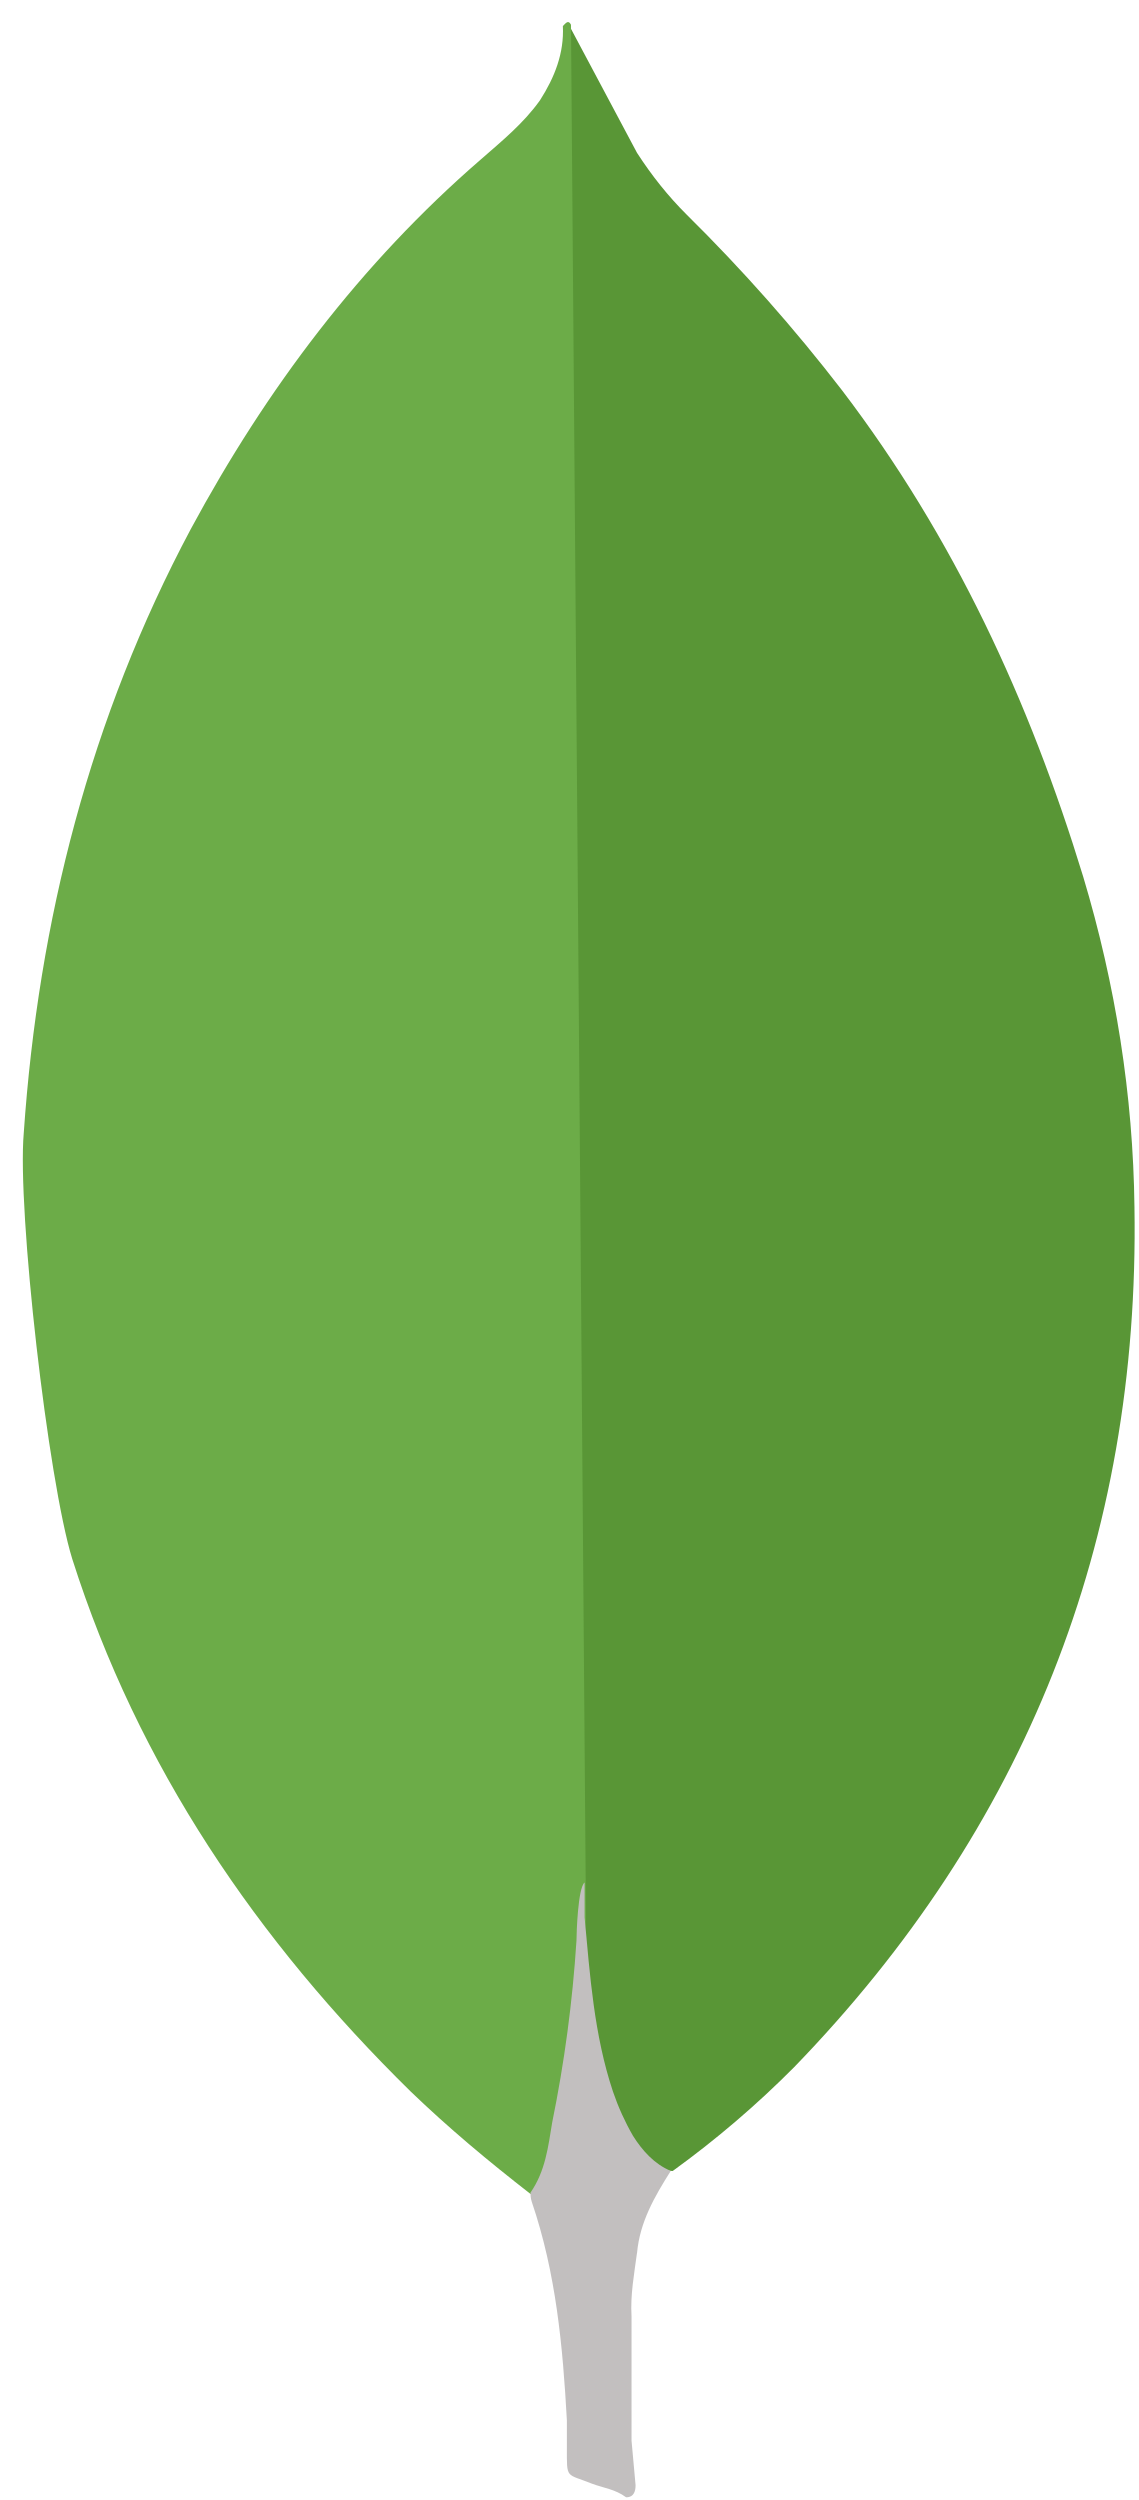
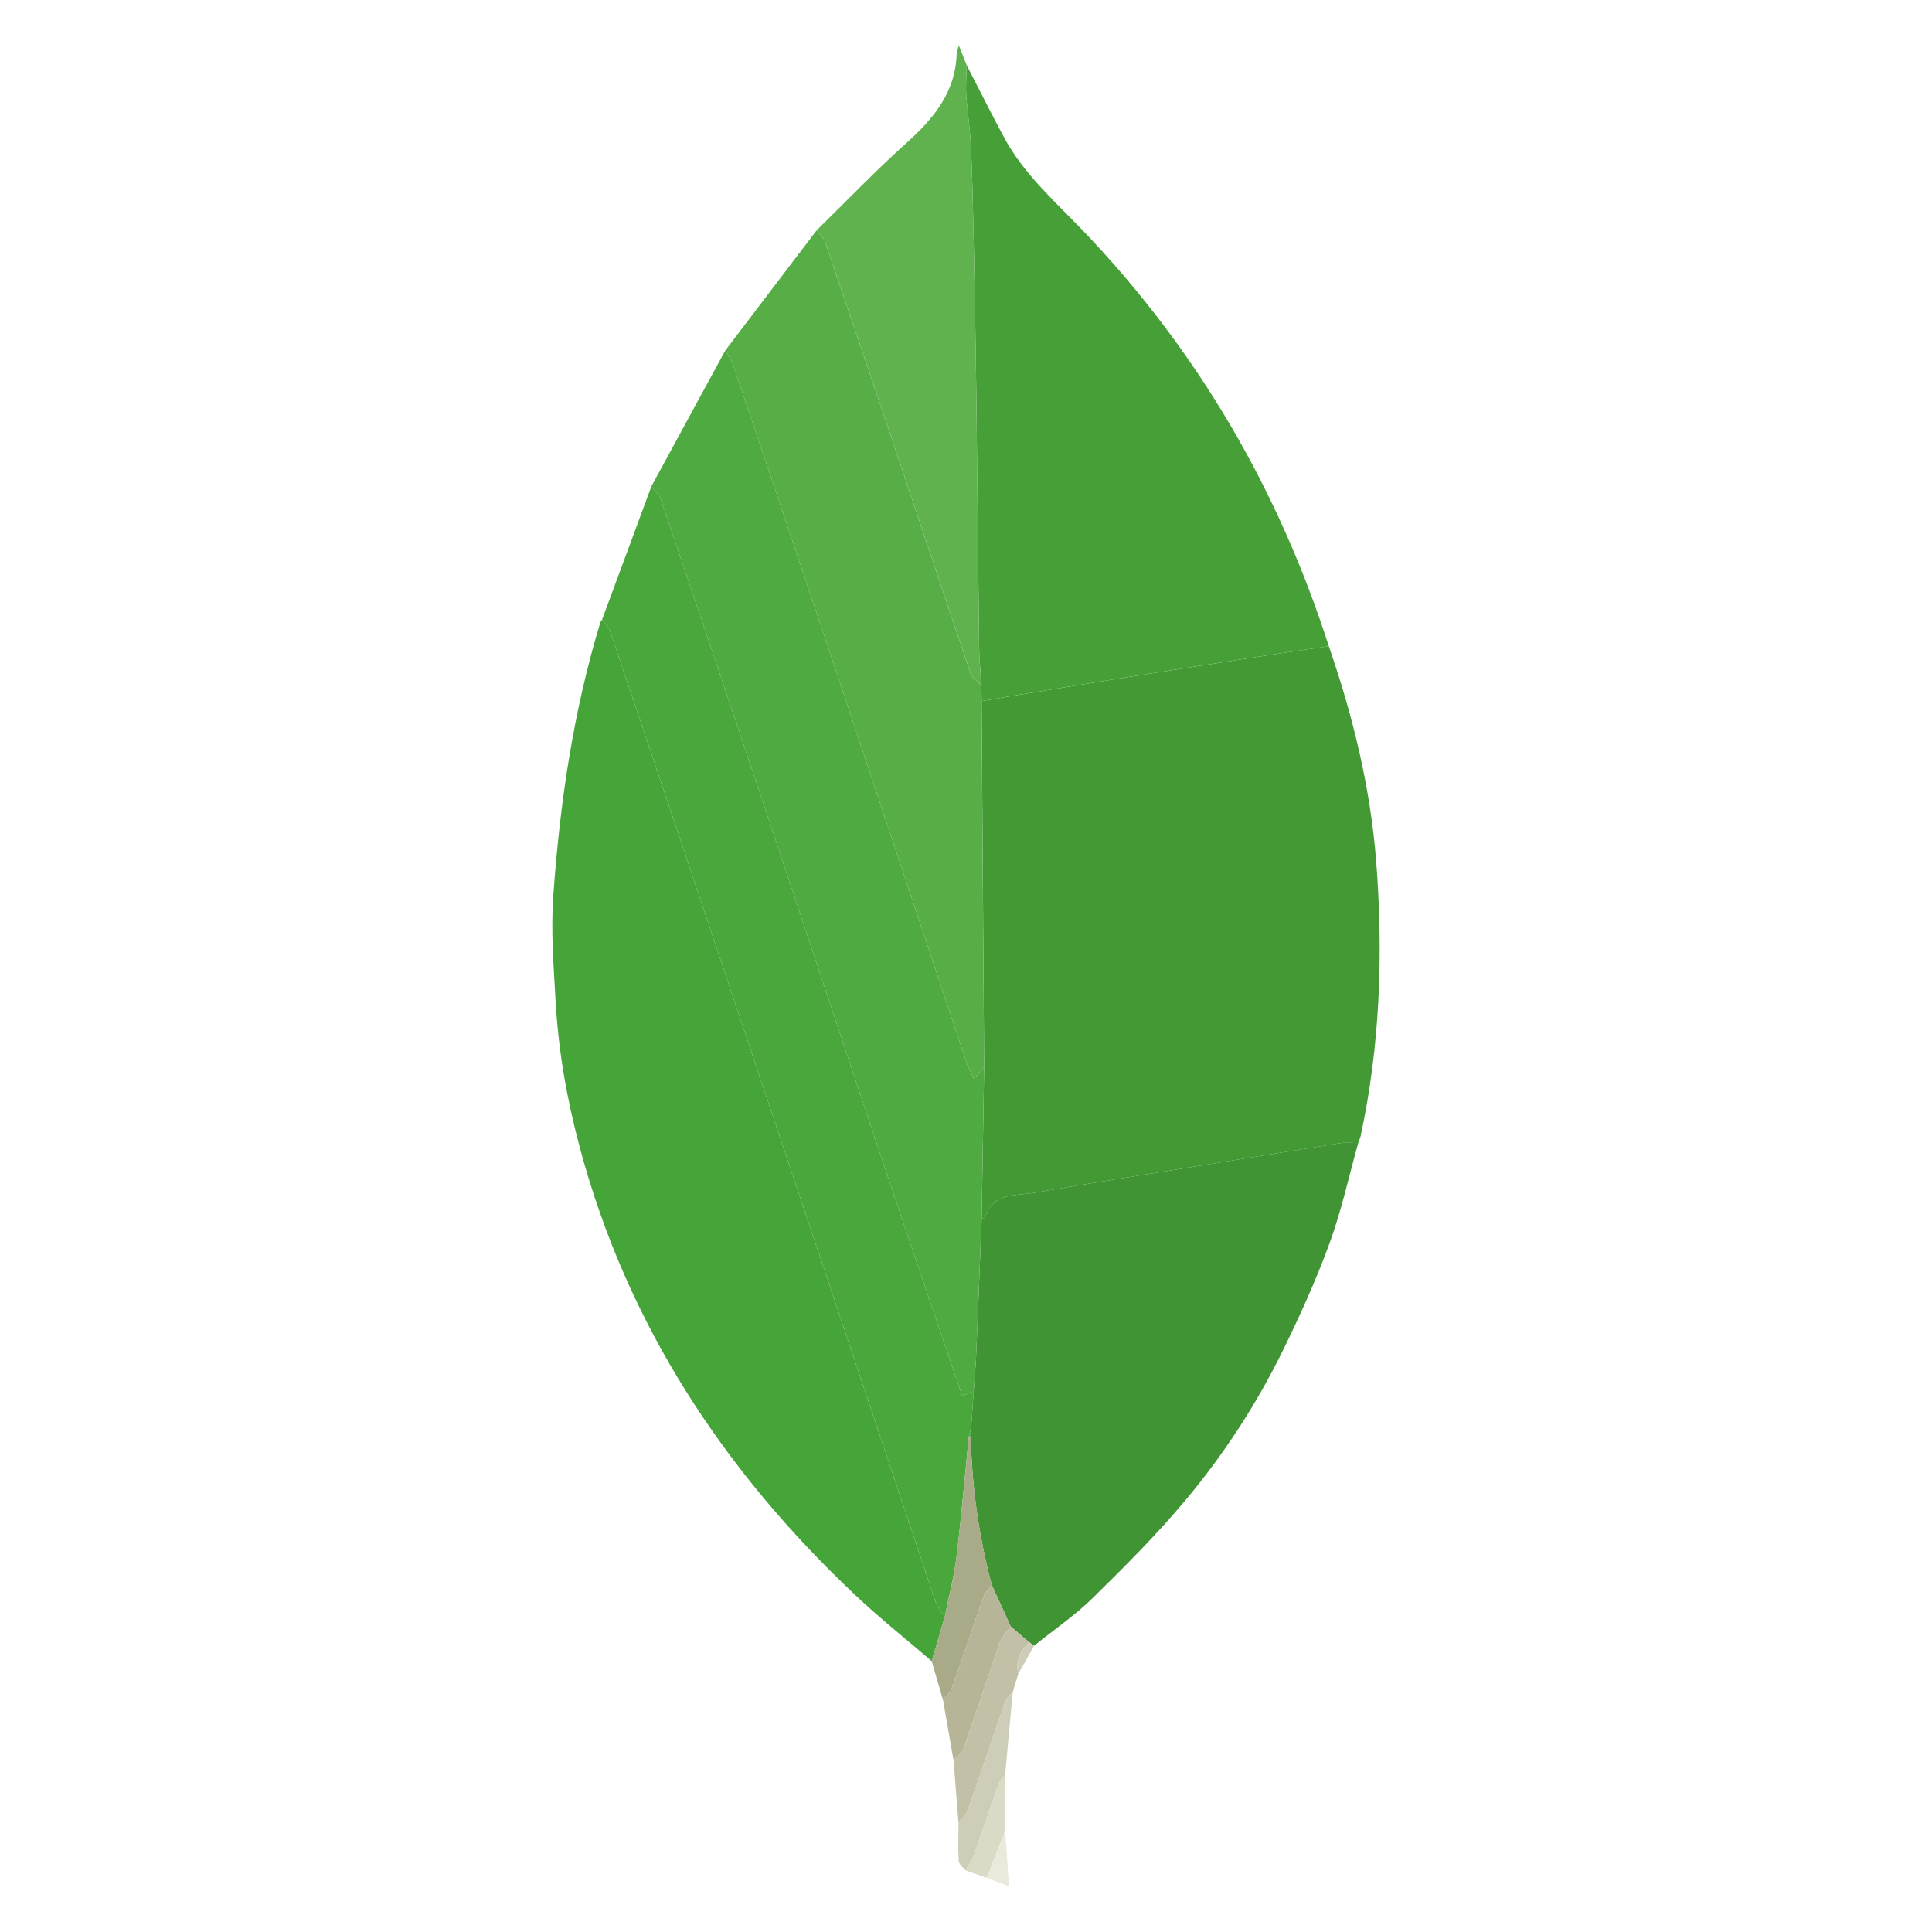
- <svg xmlns="http://www.w3.org/2000/svg" width="46" height="101" viewBox="0 0 46 101" fill="none">
-   <path d="M23.068 1.164L25.736 6.176C26.336 7.101 26.986 7.92 27.752 8.682C29.996 10.899 32.088 13.264 34.014 15.763C38.535 21.7 41.585 28.293 43.763 35.424C45.069 39.78 45.779 44.248 45.832 48.767C46.05 62.275 41.419 73.874 32.083 83.514C30.564 85.043 28.923 86.445 27.177 87.708C26.252 87.708 25.814 86.998 25.433 86.345C24.739 85.134 24.277 83.804 24.071 82.424C23.743 80.79 23.527 79.155 23.633 77.468V76.705C23.558 76.543 22.743 1.549 23.068 1.164Z" fill="#599636" />
-   <path d="M23.068 0.999C22.958 0.78 22.849 0.945 22.74 1.052C22.793 2.145 22.412 3.12 21.815 4.052C21.158 4.976 20.29 5.686 19.418 6.448C14.575 10.642 10.762 15.707 7.709 21.372C3.647 28.997 1.554 37.168 0.96 45.77C0.688 48.873 1.941 59.822 2.919 62.981C5.588 71.368 10.381 78.396 16.59 84.496C18.115 85.964 19.746 87.327 21.433 88.636C21.924 88.636 21.977 88.198 22.09 87.874C22.305 87.178 22.469 86.468 22.58 85.749L23.674 77.581L23.068 0.999Z" fill="#6CAC48" />
-   <path d="M25.736 91.026C25.846 89.776 26.445 88.739 27.099 87.705C26.442 87.433 25.955 86.892 25.574 86.289C25.245 85.718 24.973 85.116 24.761 84.492C23.999 82.205 23.836 79.805 23.618 77.468V76.052C23.346 76.271 23.29 78.121 23.29 78.396C23.131 80.866 22.803 83.323 22.308 85.749C22.146 86.73 22.037 87.708 21.433 88.58C21.433 88.689 21.433 88.798 21.486 88.961C22.468 91.848 22.736 94.788 22.902 97.785V98.879C22.902 100.185 22.849 99.91 23.933 100.347C24.371 100.51 24.858 100.566 25.296 100.891C25.624 100.891 25.677 100.619 25.677 100.401L25.514 98.604V93.592C25.461 92.717 25.624 91.848 25.733 91.029L25.736 91.026Z" fill="#C2BFBF" />
+ <svg xmlns="http://www.w3.org/2000/svg" viewBox="0 0 128 128">
+   <path fill-rule="evenodd" clip-rule="evenodd" fill="#439934" d="M88.038 42.812c1.605 4.643 2.761 9.383 3.141 14.296.472 6.095.256 12.147-1.029 18.142-.035.165-.109.32-.164.48-.403.001-.814-.049-1.208.012-3.329.523-6.655 1.065-9.981 1.604-3.438.557-6.881 1.092-10.313 1.687-1.216.21-2.721-.041-3.212 1.641-.014.046-.154.054-.235.08l.166-10.051-.169-24.252 1.602-.275c2.62-.429 5.24-.864 7.862-1.281 3.129-.497 6.261-.98 9.392-1.465 1.381-.215 2.764-.412 4.148-.618z" />
+   <path fill-rule="evenodd" clip-rule="evenodd" fill="#45A538" d="M61.729 110.054c-1.69-1.453-3.439-2.842-5.059-4.37-8.717-8.222-15.093-17.899-18.233-29.566-.865-3.211-1.442-6.474-1.627-9.792-.13-2.322-.318-4.665-.154-6.975.437-6.144 1.325-12.229 3.127-18.147l.099-.138c.175.233.427.439.516.702 1.759 5.18 3.505 10.364 5.242 15.551 5.458 16.3 10.909 32.604 16.376 48.9.107.318.384.579.583.866l-.87 2.969z" />
+   <path fill-rule="evenodd" clip-rule="evenodd" fill="#46A037" d="M88.038 42.812c-1.384.206-2.768.403-4.149.616-3.131.485-6.263.968-9.392 1.465-2.622.417-5.242.852-7.862 1.281l-1.602.275-.012-1.045c-.053-.859-.144-1.717-.154-2.576-.069-5.478-.112-10.956-.18-16.434-.042-3.429-.105-6.857-.175-10.285-.043-2.13-.089-4.261-.185-6.388-.052-1.143-.236-2.28-.311-3.423-.042-.657.016-1.319.029-1.979.817 1.583 1.616 3.178 2.456 4.749 1.327 2.484 3.441 4.314 5.344 6.311 7.523 7.892 12.864 17.068 16.193 27.433z" />
+   <path fill-rule="evenodd" clip-rule="evenodd" fill="#409433" d="M65.036 80.753c.081-.026.222-.034.235-.08.491-1.682 1.996-1.431 3.212-1.641 3.432-.594 6.875-1.13 10.313-1.687 3.326-.539 6.652-1.081 9.981-1.604.394-.062.805-.011 1.208-.012-.622 2.22-1.112 4.488-1.901 6.647-.896 2.449-1.98 4.839-3.131 7.182a49.142 49.142 0 01-6.353 9.763c-1.919 2.308-4.058 4.441-6.202 6.548-1.185 1.165-2.582 2.114-3.882 3.161l-.337-.23-1.214-1.038-1.256-2.753a41.402 41.402 0 01-1.394-9.838l.023-.561.171-2.426c.057-.828.133-1.655.168-2.485.129-2.982.241-5.964.359-8.946z" />
+   <path fill-rule="evenodd" clip-rule="evenodd" fill="#4FAA41" d="M65.036 80.753c-.118 2.982-.23 5.964-.357 8.947-.035.83-.111 1.657-.168 2.485l-.765.289c-1.699-5.002-3.399-9.951-5.062-14.913-2.75-8.209-5.467-16.431-8.213-24.642a4498.887 4498.887 0 00-6.7-19.867c-.105-.31-.407-.552-.617-.826l4.896-9.002c.168.292.39.565.496.879a6167.476 6167.476 0 016.768 20.118c2.916 8.73 5.814 17.467 8.728 26.198.116.349.308.671.491 1.062l.67-.78-.167 10.052z" />
+   <path fill-rule="evenodd" clip-rule="evenodd" fill="#4AA73C" d="M43.155 32.227c.21.274.511.516.617.826a4498.887 4498.887 0 016.7 19.867c2.746 8.211 5.463 16.433 8.213 24.642 1.662 4.961 3.362 9.911 5.062 14.913l.765-.289-.171 2.426-.155.559c-.266 2.656-.49 5.318-.814 7.968-.163 1.328-.509 2.632-.772 3.947-.198-.287-.476-.548-.583-.866-5.467-16.297-10.918-32.6-16.376-48.9a3888.972 3888.972 0 00-5.242-15.551c-.089-.263-.34-.469-.516-.702l3.272-8.84z" />
+   <path fill-rule="evenodd" clip-rule="evenodd" fill="#57AE47" d="M65.202 70.702l-.67.78c-.183-.391-.375-.714-.491-1.062-2.913-8.731-5.812-17.468-8.728-26.198a6167.476 6167.476 0 00-6.768-20.118c-.105-.314-.327-.588-.496-.879l6.055-7.965c.191.255.463.482.562.769 1.681 4.921 3.347 9.848 5.003 14.778 1.547 4.604 3.071 9.215 4.636 13.813.105.308.47.526.714.786l.012 1.045c.058 8.082.115 16.167.171 24.251z" />
+   <path fill-rule="evenodd" clip-rule="evenodd" fill="#60B24F" d="M65.021 45.404c-.244-.26-.609-.478-.714-.786-1.565-4.598-3.089-9.209-4.636-13.813-1.656-4.93-3.322-9.856-5.003-14.778-.099-.287-.371-.514-.562-.769 1.969-1.928 3.877-3.925 5.925-5.764 1.821-1.634 3.285-3.386 3.352-5.968.003-.107.059-.214.145-.514l.519 1.306c-.013.661-.072 1.322-.029 1.979.075 1.143.259 2.28.311 3.423.096 2.127.142 4.258.185 6.388.069 3.428.132 6.856.175 10.285.067 5.478.111 10.956.18 16.434.008.861.098 1.718.152 2.577z" />
+   <path fill-rule="evenodd" clip-rule="evenodd" fill="#A9AA88" d="M62.598 107.085c.263-1.315.609-2.62.772-3.947.325-2.649.548-5.312.814-7.968l.066-.01.066.011a41.402 41.402 0 001.394 9.838c-.176.232-.425.439-.518.701-.727 2.05-1.412 4.116-2.143 6.166-.1.28-.378.498-.574.744l-.747-2.566.87-2.969z" />
+   <path fill-rule="evenodd" clip-rule="evenodd" fill="#B6B598" d="M62.476 112.621c.196-.246.475-.464.574-.744.731-2.05 1.417-4.115 2.143-6.166.093-.262.341-.469.518-.701l1.255 2.754c-.248.352-.59.669-.728 1.061l-2.404 7.059c-.099.283-.437.483-.663.722l-.695-3.985z" />
+   <path fill-rule="evenodd" clip-rule="evenodd" fill="#C2C1A7" d="M63.171 116.605c.227-.238.564-.439.663-.722l2.404-7.059c.137-.391.48-.709.728-1.061l1.215 1.037c-.587.58-.913 1.25-.717 2.097l-.369 1.208c-.168.207-.411.387-.494.624-.839 2.403-1.64 4.819-2.485 7.222-.107.305-.404.544-.614.812-.109-1.387-.22-2.771-.331-4.158z" />
+   <path fill-rule="evenodd" clip-rule="evenodd" fill="#CECDB7" d="M63.503 120.763c.209-.269.506-.508.614-.812.845-2.402 1.646-4.818 2.485-7.222.083-.236.325-.417.494-.624l-.509 5.545c-.136.157-.333.294-.398.477-.575 1.614-1.117 3.24-1.694 4.854-.119.333-.347.627-.525.938-.158-.207-.441-.407-.454-.623-.051-.841-.016-1.688-.013-2.533z" />
+   <path fill-rule="evenodd" clip-rule="evenodd" fill="#DBDAC7" d="M63.969 123.919c.178-.312.406-.606.525-.938.578-1.613 1.119-3.239 1.694-4.854.065-.183.263-.319.398-.477l.012 3.64-1.218 3.124-1.411-.495z" />
+   <path fill-rule="evenodd" clip-rule="evenodd" fill="#EBE9DC" d="M65.38 124.415l1.218-3.124.251 3.696-1.469-.572z" />
+   <path fill-rule="evenodd" clip-rule="evenodd" fill="#CECDB7" d="M67.464 110.898c-.196-.847.129-1.518.717-2.097l.337.23-1.054 1.867z" />
+   <path fill-rule="evenodd" clip-rule="evenodd" fill="#4FAA41" d="M64.316 95.172l-.066-.011-.066.01.155-.559-.023.56z" />
</svg>
